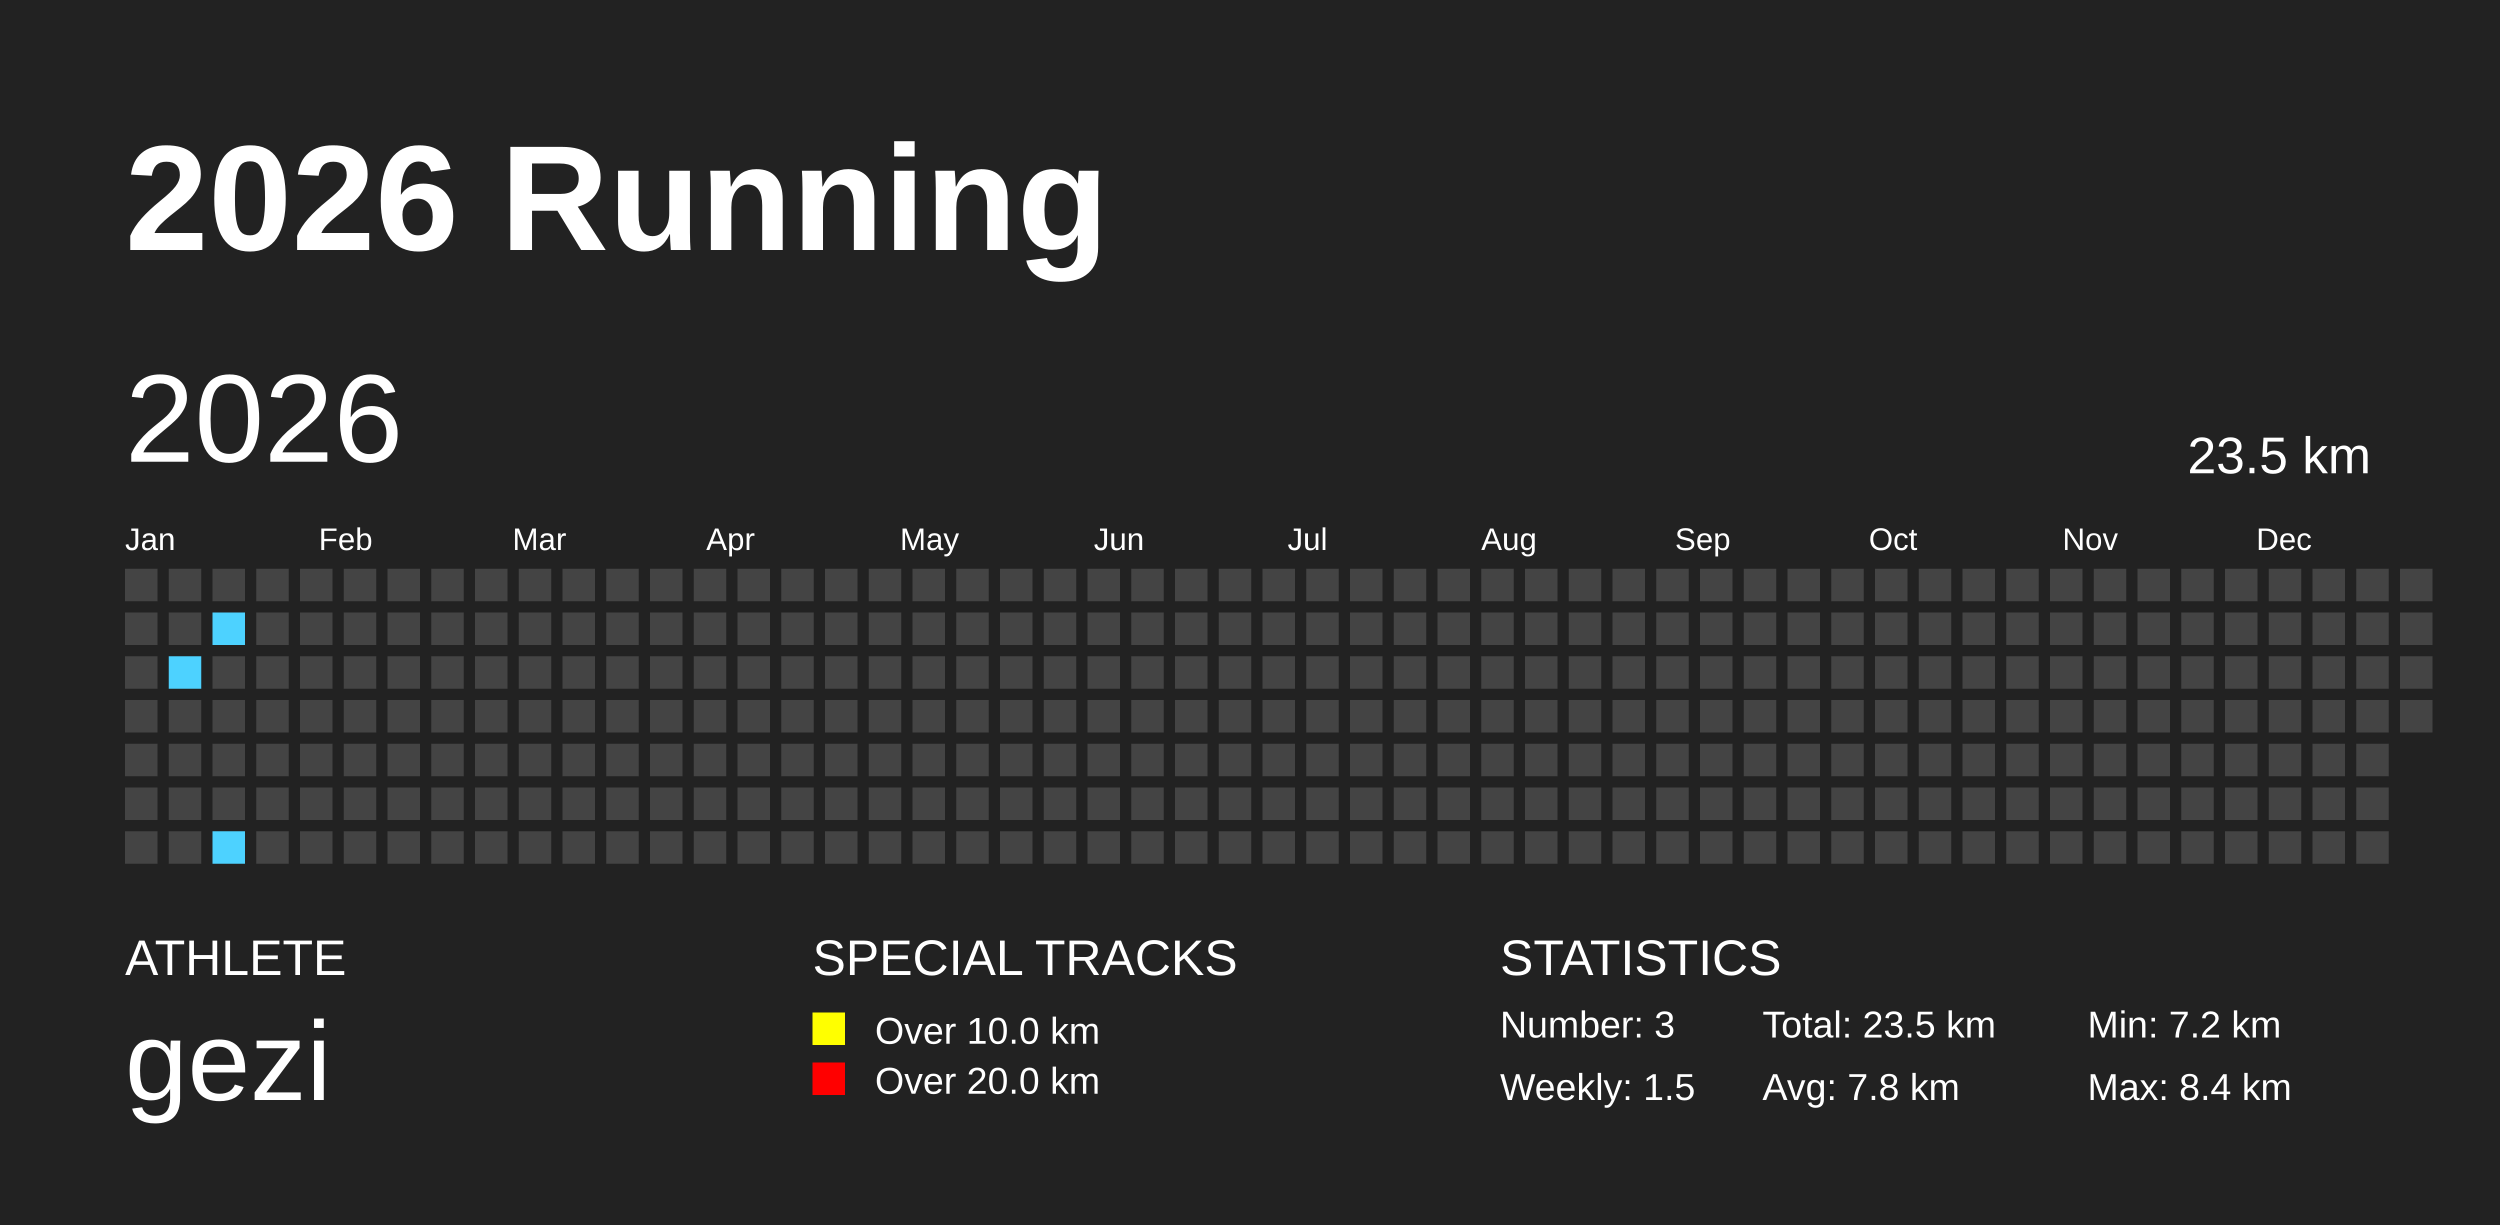
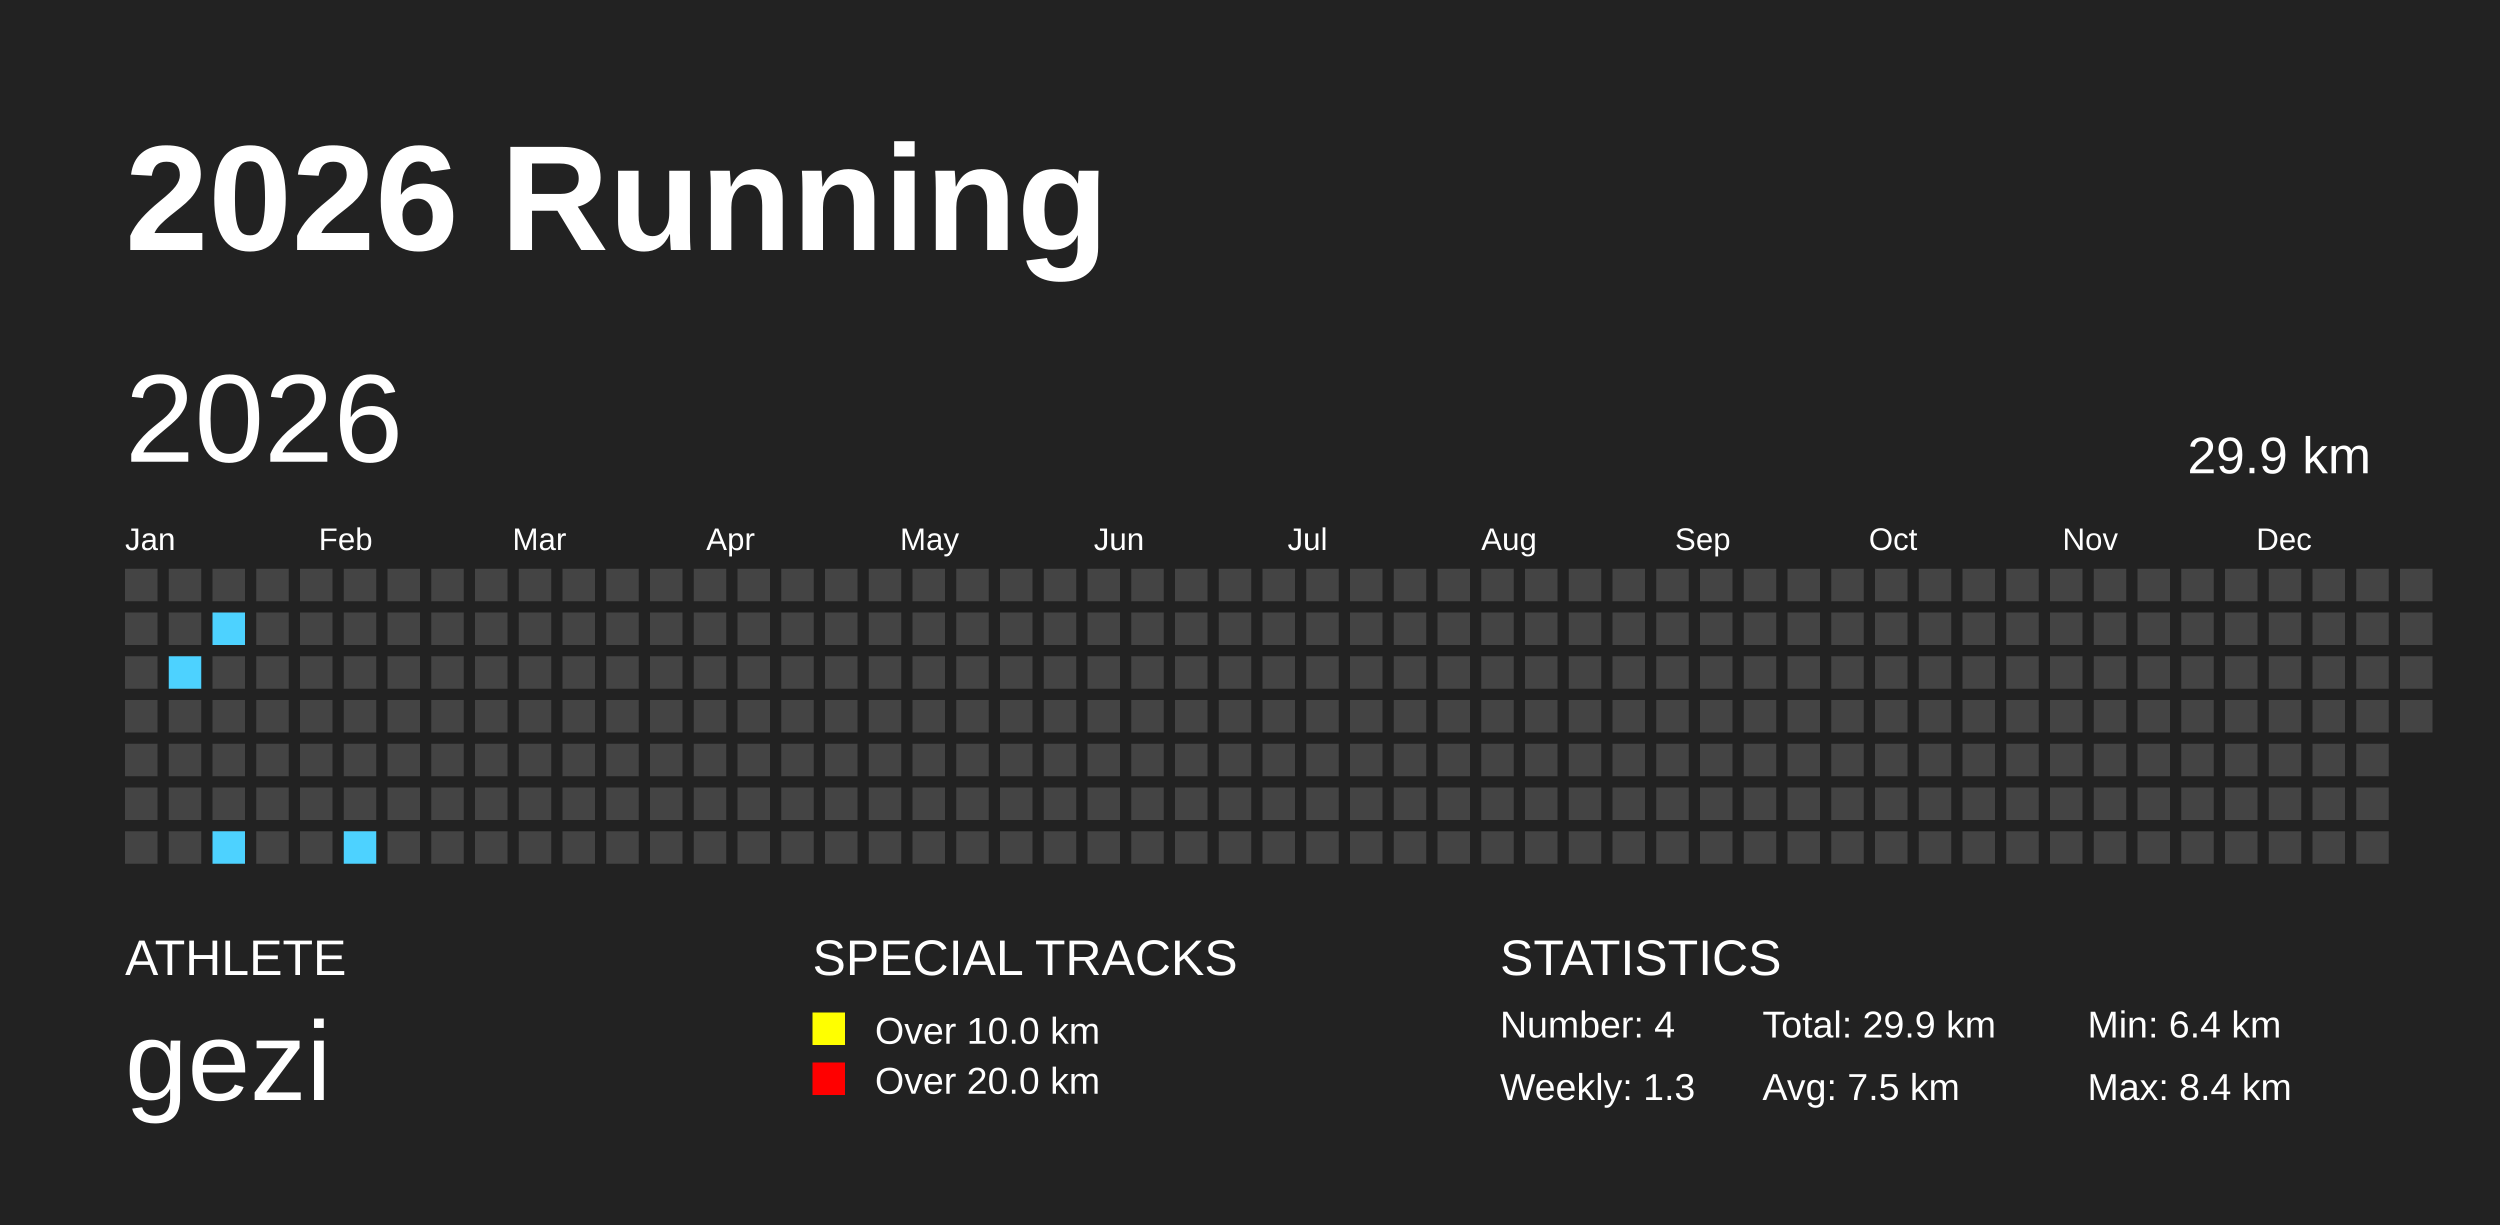
<svg xmlns="http://www.w3.org/2000/svg" baseProfile="full" height="98mm" version="1.1" viewBox="0,0,200,98" width="200mm">
  <defs />
  <rect fill="#222222" height="98" width="200" x="0" y="0" />
  <text fill="#FFFFFF" style="font-size:12px; font-family:Arial; font-weight:bold;" x="10" y="20">2026 Running</text>
  <text fill="#FFFFFF" style="font-size:4px; font-family:Arial" x="10" y="78">ATHLETE</text>
  <text fill="#FFFFFF" style="font-size:9px; font-family:Arial" x="10" y="88">gezi</text>
  <text fill="#FFFFFF" style="font-size:4px; font-family:Arial" x="65" y="78">SPECIAL TRACKS</text>
  <rect fill="yellow" height="2.6" width="2.6" x="65" y="81" />
  <text fill="#FFFFFF" style="font-size:3px; font-family:Arial" x="70" y="83.5">Over 10.0 km</text>
  <rect fill="red" height="2.6" width="2.6" x="65" y="85" />
  <text fill="#FFFFFF" style="font-size:3px; font-family:Arial" x="70" y="87.5">Over 20.0 km</text>
  <text fill="#FFFFFF" style="font-size:4px; font-family:Arial" x="120" y="78">STATISTICS</text>
-   <text fill="#FFFFFF" style="font-size:3px; font-family:Arial" x="120" y="83">Number: 3</text>
-   <text fill="#FFFFFF" style="font-size:3px; font-family:Arial" x="120" y="88">Weekly: 1.5</text>
-   <text fill="#FFFFFF" style="font-size:3px; font-family:Arial" x="141" y="83">Total: 23.5 km</text>
-   <text fill="#FFFFFF" style="font-size:3px; font-family:Arial" x="141" y="88">Avg: 7.8 km</text>
-   <text fill="#FFFFFF" style="font-size:3px; font-family:Arial" x="167" y="83">Min: 7.2 km</text>
+   <text fill="#FFFFFF" style="font-size:3px; font-family:Arial" x="120" y="83">Number: 4</text>
+   <text fill="#FFFFFF" style="font-size:3px; font-family:Arial" x="120" y="88">Weekly: 1.3</text>
+   <text fill="#FFFFFF" style="font-size:3px; font-family:Arial" x="141" y="83">Total: 29.9 km</text>
+   <text fill="#FFFFFF" style="font-size:3px; font-family:Arial" x="141" y="88">Avg: 7.5 km</text>
+   <text fill="#FFFFFF" style="font-size:3px; font-family:Arial" x="167" y="83">Min: 6.4 km</text>
  <text fill="#FFFFFF" style="font-size:3px; font-family:Arial" x="167" y="88">Max: 8.4 km</text>
  <text dominant-baseline="hanging" fill="#FFFFFF" style="font-size:10.0px; font-family:Arial;" x="10" y="30">2026</text>
-   <text dominant-baseline="hanging" fill="#FFFFFF" style="font-size:4.125px; font-family:Arial;" x="175" y="35">23.5 km</text>
+   <text dominant-baseline="hanging" fill="#FFFFFF" style="font-size:4.125px; font-family:Arial;" x="175" y="35">29.9 km</text>
  <text fill="#FFFFFF" style="font-size:2.5px; font-family:Arial" x="10.0" y="44">Jan</text>
  <text fill="#FFFFFF" style="font-size:2.5px; font-family:Arial" x="25.5" y="44">Feb</text>
  <text fill="#FFFFFF" style="font-size:2.5px; font-family:Arial" x="41.0" y="44">Mar</text>
  <text fill="#FFFFFF" style="font-size:2.5px; font-family:Arial" x="56.5" y="44">Apr</text>
  <text fill="#FFFFFF" style="font-size:2.5px; font-family:Arial" x="72.0" y="44">May</text>
  <text fill="#FFFFFF" style="font-size:2.5px; font-family:Arial" x="87.5" y="44">Jun</text>
  <text fill="#FFFFFF" style="font-size:2.5px; font-family:Arial" x="103.0" y="44">Jul</text>
  <text fill="#FFFFFF" style="font-size:2.5px; font-family:Arial" x="118.5" y="44">Aug</text>
  <text fill="#FFFFFF" style="font-size:2.5px; font-family:Arial" x="134.0" y="44">Sep</text>
  <text fill="#FFFFFF" style="font-size:2.5px; font-family:Arial" x="149.5" y="44">Oct</text>
  <text fill="#FFFFFF" style="font-size:2.5px; font-family:Arial" x="165.0" y="44">Nov</text>
  <text fill="#FFFFFF" style="font-size:2.5px; font-family:Arial" x="180.5" y="44">Dec</text>
  <rect fill="#444444" height="2.6" width="2.6" x="10.0" y="45.5" />
  <rect fill="#444444" height="2.6" width="2.6" x="10.0" y="49.0" />
  <rect fill="#444444" height="2.6" width="2.6" x="10.0" y="52.5" />
  <rect fill="#444444" height="2.6" width="2.6" x="10.0" y="56.0" />
  <rect fill="#444444" height="2.6" width="2.6" x="10.0" y="59.5" />
  <rect fill="#444444" height="2.6" width="2.6" x="10.0" y="63.0" />
  <rect fill="#444444" height="2.6" width="2.6" x="10.0" y="66.5" />
  <rect fill="#444444" height="2.6" width="2.6" x="13.5" y="45.5" />
  <rect fill="#444444" height="2.6" width="2.6" x="13.5" y="49.0" />
  <rect fill="#4dd2ff" height="2.6" width="2.6" x="13.5" y="52.5" />
  <rect fill="#444444" height="2.6" width="2.6" x="13.5" y="56.0" />
  <rect fill="#444444" height="2.6" width="2.6" x="13.5" y="59.5" />
  <rect fill="#444444" height="2.6" width="2.6" x="13.5" y="63.0" />
  <rect fill="#444444" height="2.6" width="2.6" x="13.5" y="66.5" />
  <rect fill="#444444" height="2.6" width="2.6" x="17.0" y="45.5" />
  <rect fill="#4dd2ff" height="2.6" width="2.6" x="17.0" y="49.0" />
  <rect fill="#444444" height="2.6" width="2.6" x="17.0" y="52.5" />
  <rect fill="#444444" height="2.6" width="2.6" x="17.0" y="56.0" />
  <rect fill="#444444" height="2.6" width="2.6" x="17.0" y="59.5" />
  <rect fill="#444444" height="2.6" width="2.6" x="17.0" y="63.0" />
  <rect fill="#4dd2ff" height="2.6" width="2.6" x="17.0" y="66.5" />
  <rect fill="#444444" height="2.6" width="2.6" x="20.5" y="45.5" />
  <rect fill="#444444" height="2.6" width="2.6" x="20.5" y="49.0" />
  <rect fill="#444444" height="2.6" width="2.6" x="20.5" y="52.5" />
  <rect fill="#444444" height="2.6" width="2.6" x="20.5" y="56.0" />
  <rect fill="#444444" height="2.6" width="2.6" x="20.5" y="59.5" />
  <rect fill="#444444" height="2.6" width="2.6" x="20.5" y="63.0" />
  <rect fill="#444444" height="2.6" width="2.6" x="20.5" y="66.5" />
  <rect fill="#444444" height="2.6" width="2.6" x="24.0" y="45.5" />
  <rect fill="#444444" height="2.6" width="2.6" x="24.0" y="49.0" />
  <rect fill="#444444" height="2.6" width="2.6" x="24.0" y="52.5" />
  <rect fill="#444444" height="2.6" width="2.6" x="24.0" y="56.0" />
  <rect fill="#444444" height="2.6" width="2.6" x="24.0" y="59.5" />
  <rect fill="#444444" height="2.6" width="2.6" x="24.0" y="63.0" />
  <rect fill="#444444" height="2.6" width="2.6" x="24.0" y="66.5" />
  <rect fill="#444444" height="2.6" width="2.6" x="27.5" y="45.5" />
  <rect fill="#444444" height="2.6" width="2.6" x="27.5" y="49.0" />
  <rect fill="#444444" height="2.6" width="2.6" x="27.5" y="52.5" />
  <rect fill="#444444" height="2.6" width="2.6" x="27.5" y="56.0" />
  <rect fill="#444444" height="2.6" width="2.6" x="27.5" y="59.5" />
  <rect fill="#444444" height="2.6" width="2.6" x="27.5" y="63.0" />
-   <rect fill="#444444" height="2.6" width="2.6" x="27.5" y="66.5" />
+   <rect fill="#4dd2ff" height="2.6" width="2.6" x="27.5" y="66.5" />
  <rect fill="#444444" height="2.6" width="2.6" x="31.0" y="45.5" />
  <rect fill="#444444" height="2.6" width="2.6" x="31.0" y="49.0" />
  <rect fill="#444444" height="2.6" width="2.6" x="31.0" y="52.5" />
  <rect fill="#444444" height="2.6" width="2.6" x="31.0" y="56.0" />
  <rect fill="#444444" height="2.6" width="2.6" x="31.0" y="59.5" />
  <rect fill="#444444" height="2.6" width="2.6" x="31.0" y="63.0" />
  <rect fill="#444444" height="2.6" width="2.6" x="31.0" y="66.5" />
  <rect fill="#444444" height="2.6" width="2.6" x="34.5" y="45.5" />
  <rect fill="#444444" height="2.6" width="2.6" x="34.5" y="49.0" />
  <rect fill="#444444" height="2.6" width="2.6" x="34.5" y="52.5" />
  <rect fill="#444444" height="2.6" width="2.6" x="34.5" y="56.0" />
  <rect fill="#444444" height="2.6" width="2.6" x="34.5" y="59.5" />
  <rect fill="#444444" height="2.6" width="2.6" x="34.5" y="63.0" />
  <rect fill="#444444" height="2.6" width="2.6" x="34.5" y="66.5" />
  <rect fill="#444444" height="2.6" width="2.6" x="38.0" y="45.5" />
  <rect fill="#444444" height="2.6" width="2.6" x="38.0" y="49.0" />
  <rect fill="#444444" height="2.6" width="2.6" x="38.0" y="52.5" />
  <rect fill="#444444" height="2.6" width="2.6" x="38.0" y="56.0" />
  <rect fill="#444444" height="2.6" width="2.6" x="38.0" y="59.5" />
  <rect fill="#444444" height="2.6" width="2.6" x="38.0" y="63.0" />
  <rect fill="#444444" height="2.6" width="2.6" x="38.0" y="66.5" />
  <rect fill="#444444" height="2.6" width="2.6" x="41.5" y="45.5" />
  <rect fill="#444444" height="2.6" width="2.6" x="41.5" y="49.0" />
  <rect fill="#444444" height="2.6" width="2.6" x="41.5" y="52.5" />
  <rect fill="#444444" height="2.6" width="2.6" x="41.5" y="56.0" />
  <rect fill="#444444" height="2.6" width="2.6" x="41.5" y="59.5" />
  <rect fill="#444444" height="2.6" width="2.6" x="41.5" y="63.0" />
  <rect fill="#444444" height="2.6" width="2.6" x="41.5" y="66.5" />
  <rect fill="#444444" height="2.6" width="2.6" x="45.0" y="45.5" />
  <rect fill="#444444" height="2.6" width="2.6" x="45.0" y="49.0" />
  <rect fill="#444444" height="2.6" width="2.6" x="45.0" y="52.5" />
  <rect fill="#444444" height="2.6" width="2.6" x="45.0" y="56.0" />
  <rect fill="#444444" height="2.6" width="2.6" x="45.0" y="59.5" />
  <rect fill="#444444" height="2.6" width="2.6" x="45.0" y="63.0" />
  <rect fill="#444444" height="2.6" width="2.6" x="45.0" y="66.5" />
  <rect fill="#444444" height="2.6" width="2.6" x="48.5" y="45.5" />
  <rect fill="#444444" height="2.6" width="2.6" x="48.5" y="49.0" />
  <rect fill="#444444" height="2.6" width="2.6" x="48.5" y="52.5" />
  <rect fill="#444444" height="2.6" width="2.6" x="48.5" y="56.0" />
  <rect fill="#444444" height="2.6" width="2.6" x="48.5" y="59.5" />
  <rect fill="#444444" height="2.6" width="2.6" x="48.5" y="63.0" />
  <rect fill="#444444" height="2.6" width="2.6" x="48.5" y="66.5" />
  <rect fill="#444444" height="2.6" width="2.6" x="52.0" y="45.5" />
  <rect fill="#444444" height="2.6" width="2.6" x="52.0" y="49.0" />
  <rect fill="#444444" height="2.6" width="2.6" x="52.0" y="52.5" />
  <rect fill="#444444" height="2.6" width="2.6" x="52.0" y="56.0" />
  <rect fill="#444444" height="2.6" width="2.6" x="52.0" y="59.5" />
  <rect fill="#444444" height="2.6" width="2.6" x="52.0" y="63.0" />
  <rect fill="#444444" height="2.6" width="2.6" x="52.0" y="66.5" />
  <rect fill="#444444" height="2.6" width="2.6" x="55.5" y="45.5" />
  <rect fill="#444444" height="2.6" width="2.6" x="55.5" y="49.0" />
  <rect fill="#444444" height="2.6" width="2.6" x="55.5" y="52.5" />
  <rect fill="#444444" height="2.6" width="2.6" x="55.5" y="56.0" />
  <rect fill="#444444" height="2.6" width="2.6" x="55.5" y="59.5" />
  <rect fill="#444444" height="2.6" width="2.6" x="55.5" y="63.0" />
  <rect fill="#444444" height="2.6" width="2.6" x="55.5" y="66.5" />
  <rect fill="#444444" height="2.6" width="2.6" x="59.0" y="45.5" />
  <rect fill="#444444" height="2.6" width="2.6" x="59.0" y="49.0" />
  <rect fill="#444444" height="2.6" width="2.6" x="59.0" y="52.5" />
  <rect fill="#444444" height="2.6" width="2.6" x="59.0" y="56.0" />
  <rect fill="#444444" height="2.6" width="2.6" x="59.0" y="59.5" />
  <rect fill="#444444" height="2.6" width="2.6" x="59.0" y="63.0" />
  <rect fill="#444444" height="2.6" width="2.6" x="59.0" y="66.5" />
  <rect fill="#444444" height="2.6" width="2.6" x="62.5" y="45.5" />
  <rect fill="#444444" height="2.6" width="2.6" x="62.5" y="49.0" />
  <rect fill="#444444" height="2.6" width="2.6" x="62.5" y="52.5" />
  <rect fill="#444444" height="2.6" width="2.6" x="62.5" y="56.0" />
  <rect fill="#444444" height="2.6" width="2.6" x="62.5" y="59.5" />
  <rect fill="#444444" height="2.6" width="2.6" x="62.5" y="63.0" />
  <rect fill="#444444" height="2.6" width="2.6" x="62.5" y="66.5" />
  <rect fill="#444444" height="2.6" width="2.6" x="66.0" y="45.5" />
  <rect fill="#444444" height="2.6" width="2.6" x="66.0" y="49.0" />
  <rect fill="#444444" height="2.6" width="2.6" x="66.0" y="52.5" />
  <rect fill="#444444" height="2.6" width="2.6" x="66.0" y="56.0" />
  <rect fill="#444444" height="2.6" width="2.6" x="66.0" y="59.5" />
  <rect fill="#444444" height="2.6" width="2.6" x="66.0" y="63.0" />
  <rect fill="#444444" height="2.6" width="2.6" x="66.0" y="66.5" />
  <rect fill="#444444" height="2.6" width="2.6" x="69.5" y="45.5" />
  <rect fill="#444444" height="2.6" width="2.6" x="69.5" y="49.0" />
  <rect fill="#444444" height="2.6" width="2.6" x="69.5" y="52.5" />
  <rect fill="#444444" height="2.6" width="2.6" x="69.5" y="56.0" />
  <rect fill="#444444" height="2.6" width="2.6" x="69.5" y="59.5" />
  <rect fill="#444444" height="2.6" width="2.6" x="69.5" y="63.0" />
  <rect fill="#444444" height="2.6" width="2.6" x="69.5" y="66.5" />
  <rect fill="#444444" height="2.6" width="2.6" x="73.0" y="45.5" />
  <rect fill="#444444" height="2.6" width="2.6" x="73.0" y="49.0" />
  <rect fill="#444444" height="2.6" width="2.6" x="73.0" y="52.5" />
  <rect fill="#444444" height="2.6" width="2.6" x="73.0" y="56.0" />
  <rect fill="#444444" height="2.6" width="2.6" x="73.0" y="59.5" />
  <rect fill="#444444" height="2.6" width="2.6" x="73.0" y="63.0" />
  <rect fill="#444444" height="2.6" width="2.6" x="73.0" y="66.5" />
  <rect fill="#444444" height="2.6" width="2.6" x="76.5" y="45.5" />
  <rect fill="#444444" height="2.6" width="2.6" x="76.5" y="49.0" />
  <rect fill="#444444" height="2.6" width="2.6" x="76.5" y="52.5" />
  <rect fill="#444444" height="2.6" width="2.6" x="76.5" y="56.0" />
  <rect fill="#444444" height="2.6" width="2.6" x="76.5" y="59.5" />
  <rect fill="#444444" height="2.6" width="2.6" x="76.5" y="63.0" />
  <rect fill="#444444" height="2.6" width="2.6" x="76.5" y="66.5" />
  <rect fill="#444444" height="2.6" width="2.6" x="80.0" y="45.5" />
  <rect fill="#444444" height="2.6" width="2.6" x="80.0" y="49.0" />
  <rect fill="#444444" height="2.6" width="2.6" x="80.0" y="52.5" />
  <rect fill="#444444" height="2.6" width="2.6" x="80.0" y="56.0" />
  <rect fill="#444444" height="2.6" width="2.6" x="80.0" y="59.5" />
  <rect fill="#444444" height="2.6" width="2.6" x="80.0" y="63.0" />
  <rect fill="#444444" height="2.6" width="2.6" x="80.0" y="66.5" />
  <rect fill="#444444" height="2.6" width="2.6" x="83.5" y="45.5" />
  <rect fill="#444444" height="2.6" width="2.6" x="83.5" y="49.0" />
  <rect fill="#444444" height="2.6" width="2.6" x="83.5" y="52.5" />
  <rect fill="#444444" height="2.6" width="2.6" x="83.5" y="56.0" />
  <rect fill="#444444" height="2.6" width="2.6" x="83.5" y="59.5" />
  <rect fill="#444444" height="2.6" width="2.6" x="83.5" y="63.0" />
  <rect fill="#444444" height="2.6" width="2.6" x="83.5" y="66.5" />
  <rect fill="#444444" height="2.6" width="2.6" x="87.0" y="45.5" />
  <rect fill="#444444" height="2.6" width="2.6" x="87.0" y="49.0" />
  <rect fill="#444444" height="2.6" width="2.6" x="87.0" y="52.5" />
  <rect fill="#444444" height="2.6" width="2.6" x="87.0" y="56.0" />
  <rect fill="#444444" height="2.6" width="2.6" x="87.0" y="59.5" />
  <rect fill="#444444" height="2.6" width="2.6" x="87.0" y="63.0" />
  <rect fill="#444444" height="2.6" width="2.6" x="87.0" y="66.5" />
  <rect fill="#444444" height="2.6" width="2.6" x="90.5" y="45.5" />
  <rect fill="#444444" height="2.6" width="2.6" x="90.5" y="49.0" />
  <rect fill="#444444" height="2.6" width="2.6" x="90.5" y="52.5" />
  <rect fill="#444444" height="2.6" width="2.6" x="90.5" y="56.0" />
  <rect fill="#444444" height="2.6" width="2.6" x="90.5" y="59.5" />
  <rect fill="#444444" height="2.6" width="2.6" x="90.5" y="63.0" />
  <rect fill="#444444" height="2.6" width="2.6" x="90.5" y="66.5" />
  <rect fill="#444444" height="2.6" width="2.6" x="94.0" y="45.5" />
  <rect fill="#444444" height="2.6" width="2.6" x="94.0" y="49.0" />
  <rect fill="#444444" height="2.6" width="2.6" x="94.0" y="52.5" />
  <rect fill="#444444" height="2.6" width="2.6" x="94.0" y="56.0" />
  <rect fill="#444444" height="2.6" width="2.6" x="94.0" y="59.5" />
  <rect fill="#444444" height="2.6" width="2.6" x="94.0" y="63.0" />
  <rect fill="#444444" height="2.6" width="2.6" x="94.0" y="66.5" />
  <rect fill="#444444" height="2.6" width="2.6" x="97.5" y="45.5" />
  <rect fill="#444444" height="2.6" width="2.6" x="97.5" y="49.0" />
  <rect fill="#444444" height="2.6" width="2.6" x="97.5" y="52.5" />
  <rect fill="#444444" height="2.6" width="2.6" x="97.5" y="56.0" />
  <rect fill="#444444" height="2.6" width="2.6" x="97.5" y="59.5" />
  <rect fill="#444444" height="2.6" width="2.6" x="97.5" y="63.0" />
  <rect fill="#444444" height="2.6" width="2.6" x="97.5" y="66.5" />
  <rect fill="#444444" height="2.6" width="2.6" x="101.0" y="45.5" />
  <rect fill="#444444" height="2.6" width="2.6" x="101.0" y="49.0" />
  <rect fill="#444444" height="2.6" width="2.6" x="101.0" y="52.5" />
  <rect fill="#444444" height="2.6" width="2.6" x="101.0" y="56.0" />
  <rect fill="#444444" height="2.6" width="2.6" x="101.0" y="59.5" />
  <rect fill="#444444" height="2.6" width="2.6" x="101.0" y="63.0" />
  <rect fill="#444444" height="2.6" width="2.6" x="101.0" y="66.5" />
  <rect fill="#444444" height="2.6" width="2.6" x="104.5" y="45.5" />
  <rect fill="#444444" height="2.6" width="2.6" x="104.5" y="49.0" />
  <rect fill="#444444" height="2.6" width="2.6" x="104.5" y="52.5" />
  <rect fill="#444444" height="2.6" width="2.6" x="104.5" y="56.0" />
  <rect fill="#444444" height="2.6" width="2.6" x="104.5" y="59.5" />
  <rect fill="#444444" height="2.6" width="2.6" x="104.5" y="63.0" />
  <rect fill="#444444" height="2.6" width="2.6" x="104.5" y="66.5" />
  <rect fill="#444444" height="2.6" width="2.6" x="108.0" y="45.5" />
  <rect fill="#444444" height="2.6" width="2.6" x="108.0" y="49.0" />
  <rect fill="#444444" height="2.6" width="2.6" x="108.0" y="52.5" />
  <rect fill="#444444" height="2.6" width="2.6" x="108.0" y="56.0" />
  <rect fill="#444444" height="2.6" width="2.6" x="108.0" y="59.5" />
  <rect fill="#444444" height="2.6" width="2.6" x="108.0" y="63.0" />
  <rect fill="#444444" height="2.6" width="2.6" x="108.0" y="66.5" />
  <rect fill="#444444" height="2.6" width="2.6" x="111.5" y="45.5" />
  <rect fill="#444444" height="2.6" width="2.6" x="111.5" y="49.0" />
  <rect fill="#444444" height="2.6" width="2.6" x="111.5" y="52.5" />
  <rect fill="#444444" height="2.6" width="2.6" x="111.5" y="56.0" />
  <rect fill="#444444" height="2.6" width="2.6" x="111.5" y="59.5" />
  <rect fill="#444444" height="2.6" width="2.6" x="111.5" y="63.0" />
  <rect fill="#444444" height="2.6" width="2.6" x="111.5" y="66.5" />
  <rect fill="#444444" height="2.6" width="2.6" x="115.0" y="45.5" />
  <rect fill="#444444" height="2.6" width="2.6" x="115.0" y="49.0" />
  <rect fill="#444444" height="2.6" width="2.6" x="115.0" y="52.5" />
  <rect fill="#444444" height="2.6" width="2.6" x="115.0" y="56.0" />
  <rect fill="#444444" height="2.6" width="2.6" x="115.0" y="59.5" />
  <rect fill="#444444" height="2.6" width="2.6" x="115.0" y="63.0" />
  <rect fill="#444444" height="2.6" width="2.6" x="115.0" y="66.5" />
  <rect fill="#444444" height="2.6" width="2.6" x="118.5" y="45.5" />
  <rect fill="#444444" height="2.6" width="2.6" x="118.5" y="49.0" />
  <rect fill="#444444" height="2.6" width="2.6" x="118.5" y="52.5" />
  <rect fill="#444444" height="2.6" width="2.6" x="118.5" y="56.0" />
  <rect fill="#444444" height="2.6" width="2.6" x="118.5" y="59.5" />
  <rect fill="#444444" height="2.6" width="2.6" x="118.5" y="63.0" />
  <rect fill="#444444" height="2.6" width="2.6" x="118.5" y="66.5" />
  <rect fill="#444444" height="2.6" width="2.6" x="122.0" y="45.5" />
  <rect fill="#444444" height="2.6" width="2.6" x="122.0" y="49.0" />
  <rect fill="#444444" height="2.6" width="2.6" x="122.0" y="52.5" />
  <rect fill="#444444" height="2.6" width="2.6" x="122.0" y="56.0" />
  <rect fill="#444444" height="2.6" width="2.6" x="122.0" y="59.5" />
  <rect fill="#444444" height="2.6" width="2.6" x="122.0" y="63.0" />
  <rect fill="#444444" height="2.6" width="2.6" x="122.0" y="66.5" />
  <rect fill="#444444" height="2.6" width="2.6" x="125.5" y="45.5" />
  <rect fill="#444444" height="2.6" width="2.6" x="125.5" y="49.0" />
  <rect fill="#444444" height="2.6" width="2.6" x="125.5" y="52.5" />
  <rect fill="#444444" height="2.6" width="2.6" x="125.5" y="56.0" />
  <rect fill="#444444" height="2.6" width="2.6" x="125.5" y="59.5" />
  <rect fill="#444444" height="2.6" width="2.6" x="125.5" y="63.0" />
  <rect fill="#444444" height="2.6" width="2.6" x="125.5" y="66.5" />
  <rect fill="#444444" height="2.6" width="2.6" x="129.0" y="45.5" />
  <rect fill="#444444" height="2.6" width="2.6" x="129.0" y="49.0" />
  <rect fill="#444444" height="2.6" width="2.6" x="129.0" y="52.5" />
  <rect fill="#444444" height="2.6" width="2.6" x="129.0" y="56.0" />
  <rect fill="#444444" height="2.6" width="2.6" x="129.0" y="59.5" />
  <rect fill="#444444" height="2.6" width="2.6" x="129.0" y="63.0" />
  <rect fill="#444444" height="2.6" width="2.6" x="129.0" y="66.5" />
  <rect fill="#444444" height="2.6" width="2.6" x="132.5" y="45.5" />
  <rect fill="#444444" height="2.6" width="2.6" x="132.5" y="49.0" />
  <rect fill="#444444" height="2.6" width="2.6" x="132.5" y="52.5" />
  <rect fill="#444444" height="2.6" width="2.6" x="132.5" y="56.0" />
  <rect fill="#444444" height="2.6" width="2.6" x="132.5" y="59.5" />
  <rect fill="#444444" height="2.6" width="2.6" x="132.5" y="63.0" />
  <rect fill="#444444" height="2.6" width="2.6" x="132.5" y="66.5" />
  <rect fill="#444444" height="2.6" width="2.6" x="136.0" y="45.5" />
  <rect fill="#444444" height="2.6" width="2.6" x="136.0" y="49.0" />
  <rect fill="#444444" height="2.6" width="2.6" x="136.0" y="52.5" />
  <rect fill="#444444" height="2.6" width="2.6" x="136.0" y="56.0" />
  <rect fill="#444444" height="2.6" width="2.6" x="136.0" y="59.5" />
  <rect fill="#444444" height="2.6" width="2.6" x="136.0" y="63.0" />
  <rect fill="#444444" height="2.6" width="2.6" x="136.0" y="66.5" />
  <rect fill="#444444" height="2.6" width="2.6" x="139.5" y="45.5" />
  <rect fill="#444444" height="2.6" width="2.6" x="139.5" y="49.0" />
  <rect fill="#444444" height="2.6" width="2.6" x="139.5" y="52.5" />
  <rect fill="#444444" height="2.6" width="2.6" x="139.5" y="56.0" />
  <rect fill="#444444" height="2.6" width="2.6" x="139.5" y="59.5" />
  <rect fill="#444444" height="2.6" width="2.6" x="139.5" y="63.0" />
  <rect fill="#444444" height="2.6" width="2.6" x="139.5" y="66.5" />
  <rect fill="#444444" height="2.6" width="2.6" x="143.0" y="45.5" />
  <rect fill="#444444" height="2.6" width="2.6" x="143.0" y="49.0" />
  <rect fill="#444444" height="2.6" width="2.6" x="143.0" y="52.5" />
  <rect fill="#444444" height="2.6" width="2.6" x="143.0" y="56.0" />
  <rect fill="#444444" height="2.6" width="2.6" x="143.0" y="59.5" />
  <rect fill="#444444" height="2.6" width="2.6" x="143.0" y="63.0" />
  <rect fill="#444444" height="2.6" width="2.6" x="143.0" y="66.5" />
  <rect fill="#444444" height="2.6" width="2.6" x="146.5" y="45.5" />
  <rect fill="#444444" height="2.6" width="2.6" x="146.5" y="49.0" />
  <rect fill="#444444" height="2.6" width="2.6" x="146.5" y="52.5" />
  <rect fill="#444444" height="2.6" width="2.6" x="146.5" y="56.0" />
  <rect fill="#444444" height="2.6" width="2.6" x="146.5" y="59.5" />
  <rect fill="#444444" height="2.6" width="2.6" x="146.5" y="63.0" />
  <rect fill="#444444" height="2.6" width="2.6" x="146.5" y="66.5" />
  <rect fill="#444444" height="2.6" width="2.6" x="150.0" y="45.5" />
  <rect fill="#444444" height="2.6" width="2.6" x="150.0" y="49.0" />
  <rect fill="#444444" height="2.6" width="2.6" x="150.0" y="52.5" />
  <rect fill="#444444" height="2.6" width="2.6" x="150.0" y="56.0" />
  <rect fill="#444444" height="2.6" width="2.6" x="150.0" y="59.5" />
  <rect fill="#444444" height="2.6" width="2.6" x="150.0" y="63.0" />
  <rect fill="#444444" height="2.6" width="2.6" x="150.0" y="66.5" />
  <rect fill="#444444" height="2.6" width="2.6" x="153.5" y="45.5" />
  <rect fill="#444444" height="2.6" width="2.6" x="153.5" y="49.0" />
  <rect fill="#444444" height="2.6" width="2.6" x="153.5" y="52.5" />
  <rect fill="#444444" height="2.6" width="2.6" x="153.5" y="56.0" />
  <rect fill="#444444" height="2.6" width="2.6" x="153.5" y="59.5" />
  <rect fill="#444444" height="2.6" width="2.6" x="153.5" y="63.0" />
  <rect fill="#444444" height="2.6" width="2.6" x="153.5" y="66.5" />
  <rect fill="#444444" height="2.6" width="2.6" x="157.0" y="45.5" />
  <rect fill="#444444" height="2.6" width="2.6" x="157.0" y="49.0" />
  <rect fill="#444444" height="2.6" width="2.6" x="157.0" y="52.5" />
  <rect fill="#444444" height="2.6" width="2.6" x="157.0" y="56.0" />
  <rect fill="#444444" height="2.6" width="2.6" x="157.0" y="59.5" />
  <rect fill="#444444" height="2.6" width="2.6" x="157.0" y="63.0" />
  <rect fill="#444444" height="2.6" width="2.6" x="157.0" y="66.5" />
  <rect fill="#444444" height="2.6" width="2.6" x="160.5" y="45.5" />
  <rect fill="#444444" height="2.6" width="2.6" x="160.5" y="49.0" />
  <rect fill="#444444" height="2.6" width="2.6" x="160.5" y="52.5" />
  <rect fill="#444444" height="2.6" width="2.6" x="160.5" y="56.0" />
  <rect fill="#444444" height="2.6" width="2.6" x="160.5" y="59.5" />
  <rect fill="#444444" height="2.6" width="2.6" x="160.5" y="63.0" />
  <rect fill="#444444" height="2.6" width="2.6" x="160.5" y="66.5" />
  <rect fill="#444444" height="2.6" width="2.6" x="164.0" y="45.5" />
  <rect fill="#444444" height="2.6" width="2.6" x="164.0" y="49.0" />
  <rect fill="#444444" height="2.6" width="2.6" x="164.0" y="52.5" />
  <rect fill="#444444" height="2.6" width="2.6" x="164.0" y="56.0" />
  <rect fill="#444444" height="2.6" width="2.6" x="164.0" y="59.5" />
  <rect fill="#444444" height="2.6" width="2.6" x="164.0" y="63.0" />
  <rect fill="#444444" height="2.6" width="2.6" x="164.0" y="66.5" />
  <rect fill="#444444" height="2.6" width="2.6" x="167.5" y="45.5" />
  <rect fill="#444444" height="2.6" width="2.6" x="167.5" y="49.0" />
  <rect fill="#444444" height="2.6" width="2.6" x="167.5" y="52.5" />
  <rect fill="#444444" height="2.6" width="2.6" x="167.5" y="56.0" />
  <rect fill="#444444" height="2.6" width="2.6" x="167.5" y="59.5" />
  <rect fill="#444444" height="2.6" width="2.6" x="167.5" y="63.0" />
  <rect fill="#444444" height="2.6" width="2.6" x="167.5" y="66.5" />
  <rect fill="#444444" height="2.6" width="2.6" x="171.0" y="45.5" />
  <rect fill="#444444" height="2.6" width="2.6" x="171.0" y="49.0" />
  <rect fill="#444444" height="2.6" width="2.6" x="171.0" y="52.5" />
  <rect fill="#444444" height="2.6" width="2.6" x="171.0" y="56.0" />
  <rect fill="#444444" height="2.6" width="2.6" x="171.0" y="59.5" />
  <rect fill="#444444" height="2.6" width="2.6" x="171.0" y="63.0" />
  <rect fill="#444444" height="2.6" width="2.6" x="171.0" y="66.5" />
  <rect fill="#444444" height="2.6" width="2.6" x="174.5" y="45.5" />
  <rect fill="#444444" height="2.6" width="2.6" x="174.5" y="49.0" />
  <rect fill="#444444" height="2.6" width="2.6" x="174.5" y="52.5" />
  <rect fill="#444444" height="2.6" width="2.6" x="174.5" y="56.0" />
  <rect fill="#444444" height="2.6" width="2.6" x="174.5" y="59.5" />
  <rect fill="#444444" height="2.6" width="2.6" x="174.5" y="63.0" />
  <rect fill="#444444" height="2.6" width="2.6" x="174.5" y="66.5" />
  <rect fill="#444444" height="2.6" width="2.6" x="178.0" y="45.5" />
  <rect fill="#444444" height="2.6" width="2.6" x="178.0" y="49.0" />
  <rect fill="#444444" height="2.6" width="2.6" x="178.0" y="52.5" />
  <rect fill="#444444" height="2.6" width="2.6" x="178.0" y="56.0" />
  <rect fill="#444444" height="2.6" width="2.6" x="178.0" y="59.5" />
  <rect fill="#444444" height="2.6" width="2.6" x="178.0" y="63.0" />
  <rect fill="#444444" height="2.6" width="2.6" x="178.0" y="66.5" />
  <rect fill="#444444" height="2.6" width="2.6" x="181.5" y="45.5" />
  <rect fill="#444444" height="2.6" width="2.6" x="181.5" y="49.0" />
  <rect fill="#444444" height="2.6" width="2.6" x="181.5" y="52.5" />
  <rect fill="#444444" height="2.6" width="2.6" x="181.5" y="56.0" />
  <rect fill="#444444" height="2.6" width="2.6" x="181.5" y="59.5" />
  <rect fill="#444444" height="2.6" width="2.6" x="181.5" y="63.0" />
  <rect fill="#444444" height="2.6" width="2.6" x="181.5" y="66.5" />
  <rect fill="#444444" height="2.6" width="2.6" x="185.0" y="45.5" />
  <rect fill="#444444" height="2.6" width="2.6" x="185.0" y="49.0" />
  <rect fill="#444444" height="2.6" width="2.6" x="185.0" y="52.5" />
  <rect fill="#444444" height="2.6" width="2.6" x="185.0" y="56.0" />
  <rect fill="#444444" height="2.6" width="2.6" x="185.0" y="59.5" />
  <rect fill="#444444" height="2.6" width="2.6" x="185.0" y="63.0" />
  <rect fill="#444444" height="2.6" width="2.6" x="185.0" y="66.5" />
  <rect fill="#444444" height="2.6" width="2.6" x="188.5" y="45.5" />
  <rect fill="#444444" height="2.6" width="2.6" x="188.5" y="49.0" />
  <rect fill="#444444" height="2.6" width="2.6" x="188.5" y="52.5" />
  <rect fill="#444444" height="2.6" width="2.6" x="188.5" y="56.0" />
  <rect fill="#444444" height="2.6" width="2.6" x="188.5" y="59.5" />
  <rect fill="#444444" height="2.6" width="2.6" x="188.5" y="63.0" />
  <rect fill="#444444" height="2.6" width="2.6" x="188.5" y="66.5" />
  <rect fill="#444444" height="2.6" width="2.6" x="192.0" y="45.5" />
  <rect fill="#444444" height="2.6" width="2.6" x="192.0" y="49.0" />
  <rect fill="#444444" height="2.6" width="2.6" x="192.0" y="52.5" />
  <rect fill="#444444" height="2.6" width="2.6" x="192.0" y="56.0" />
</svg>
